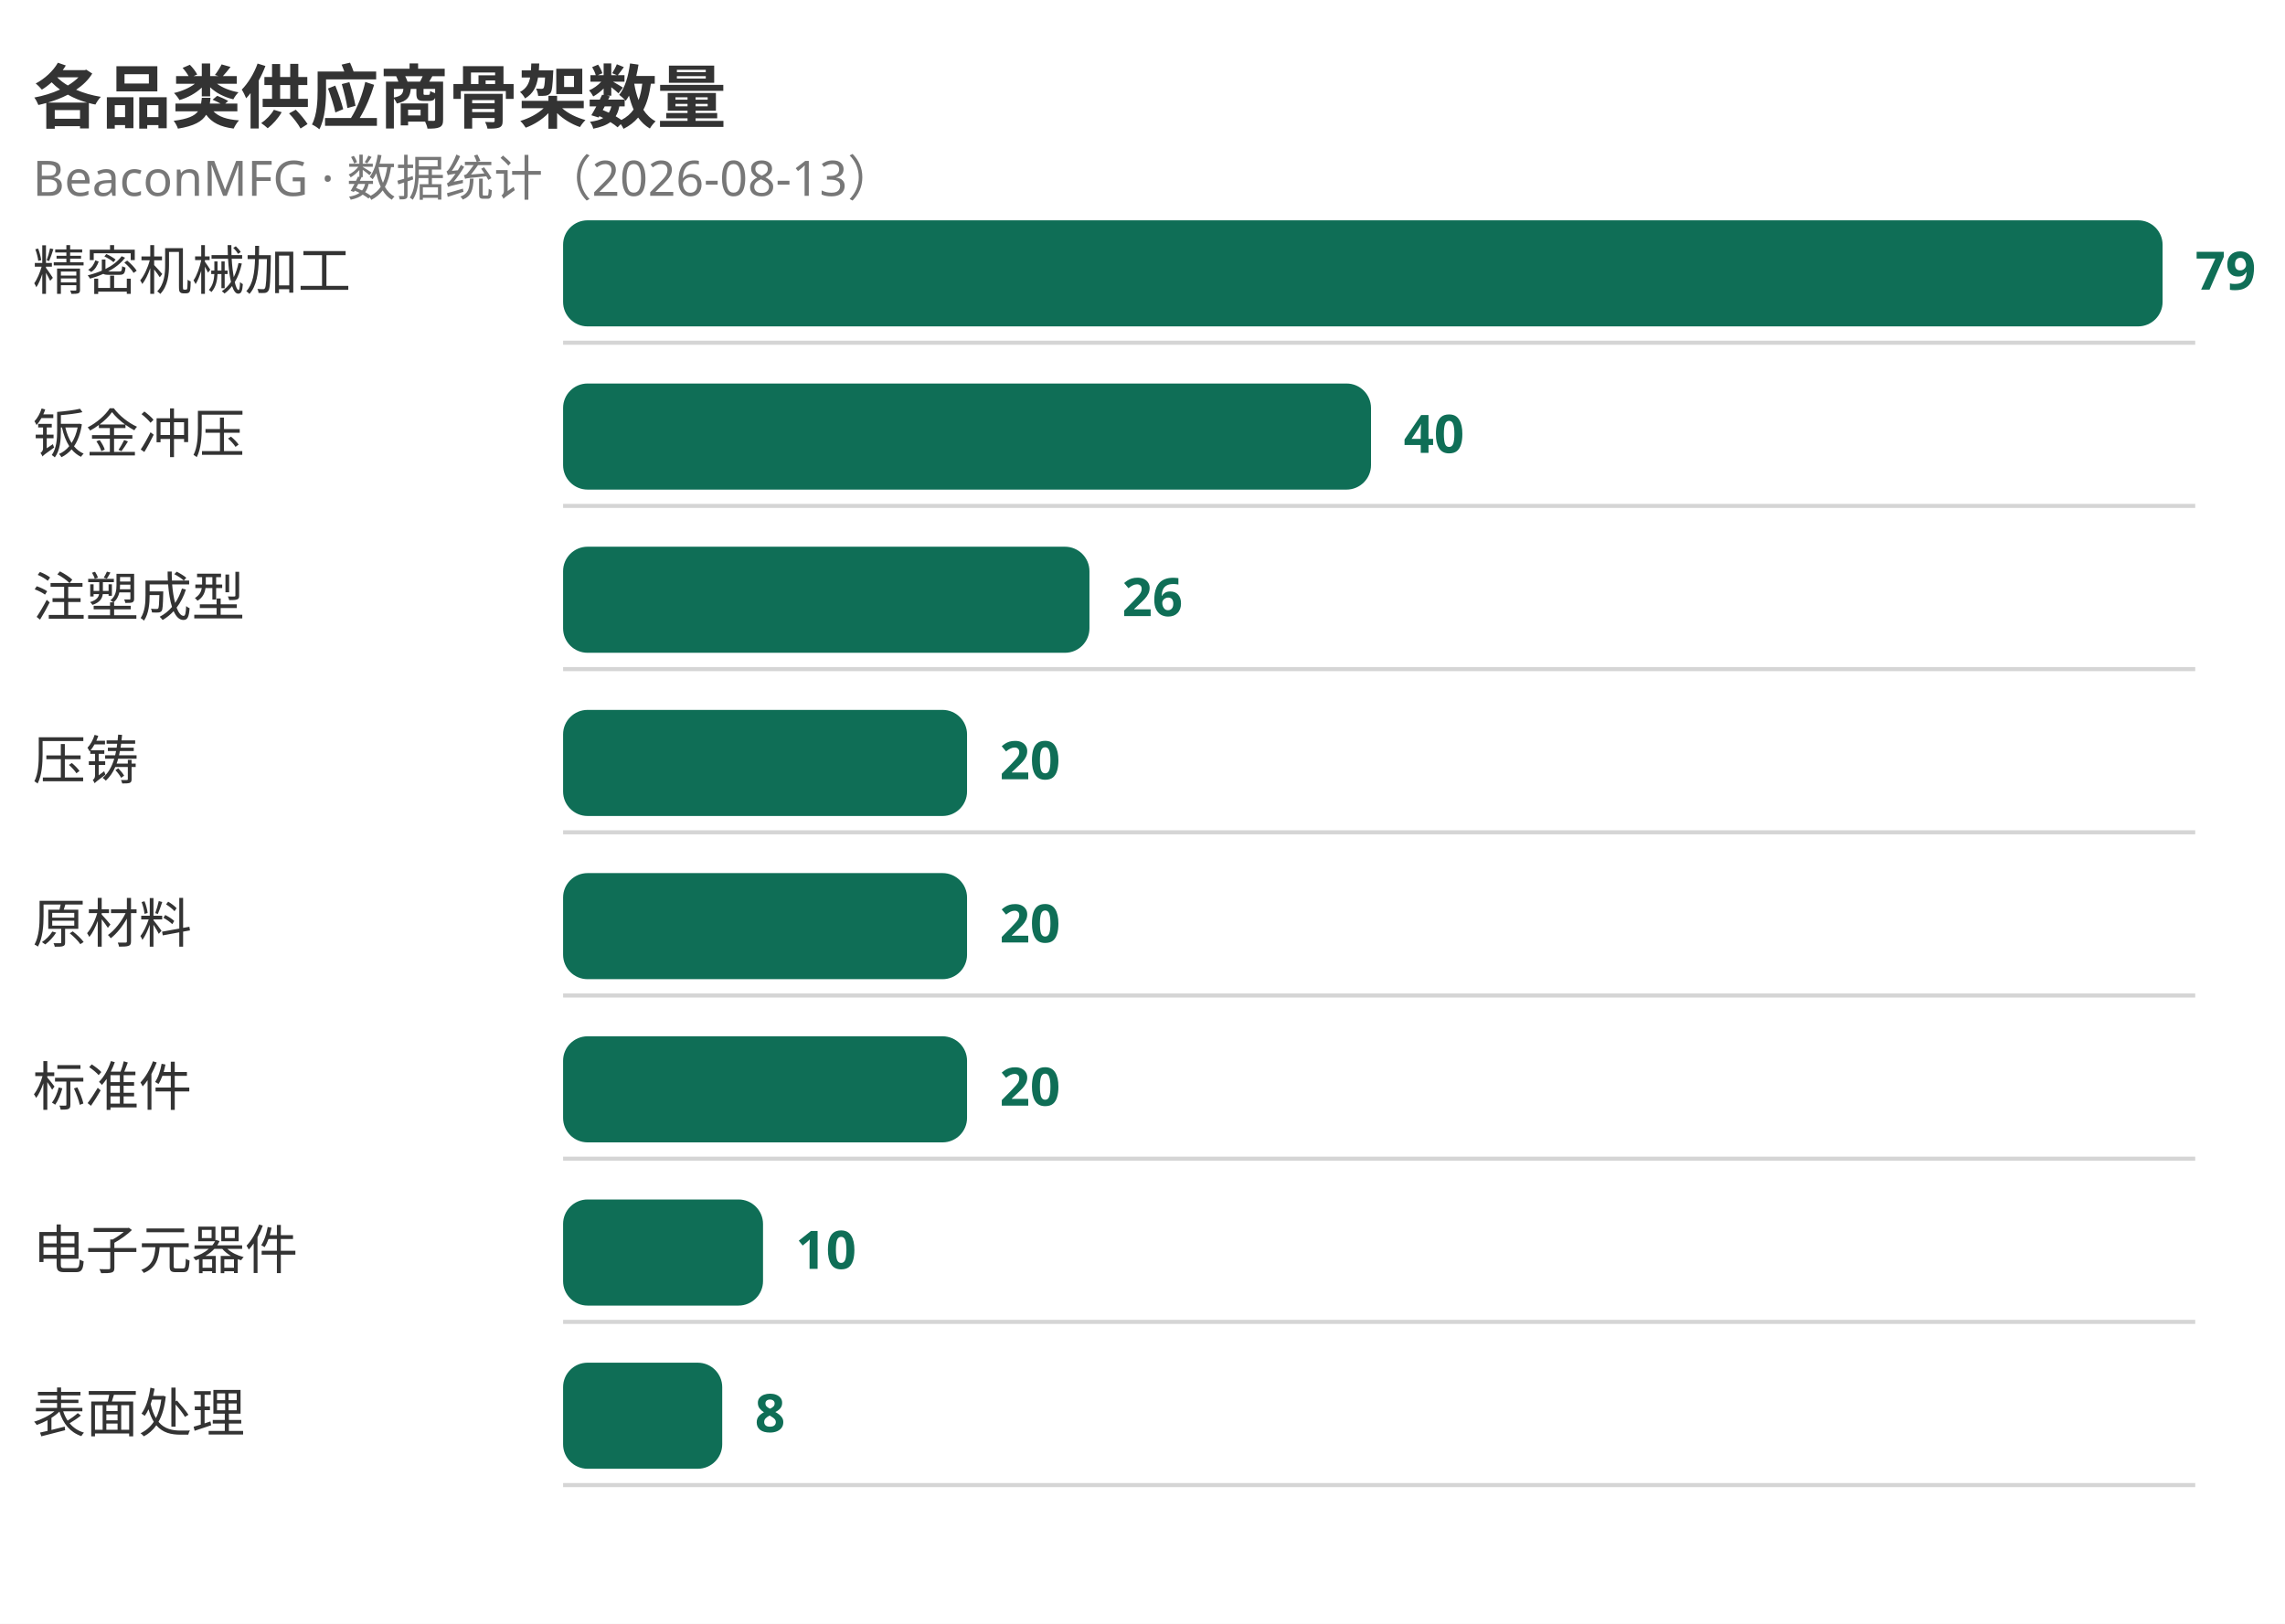
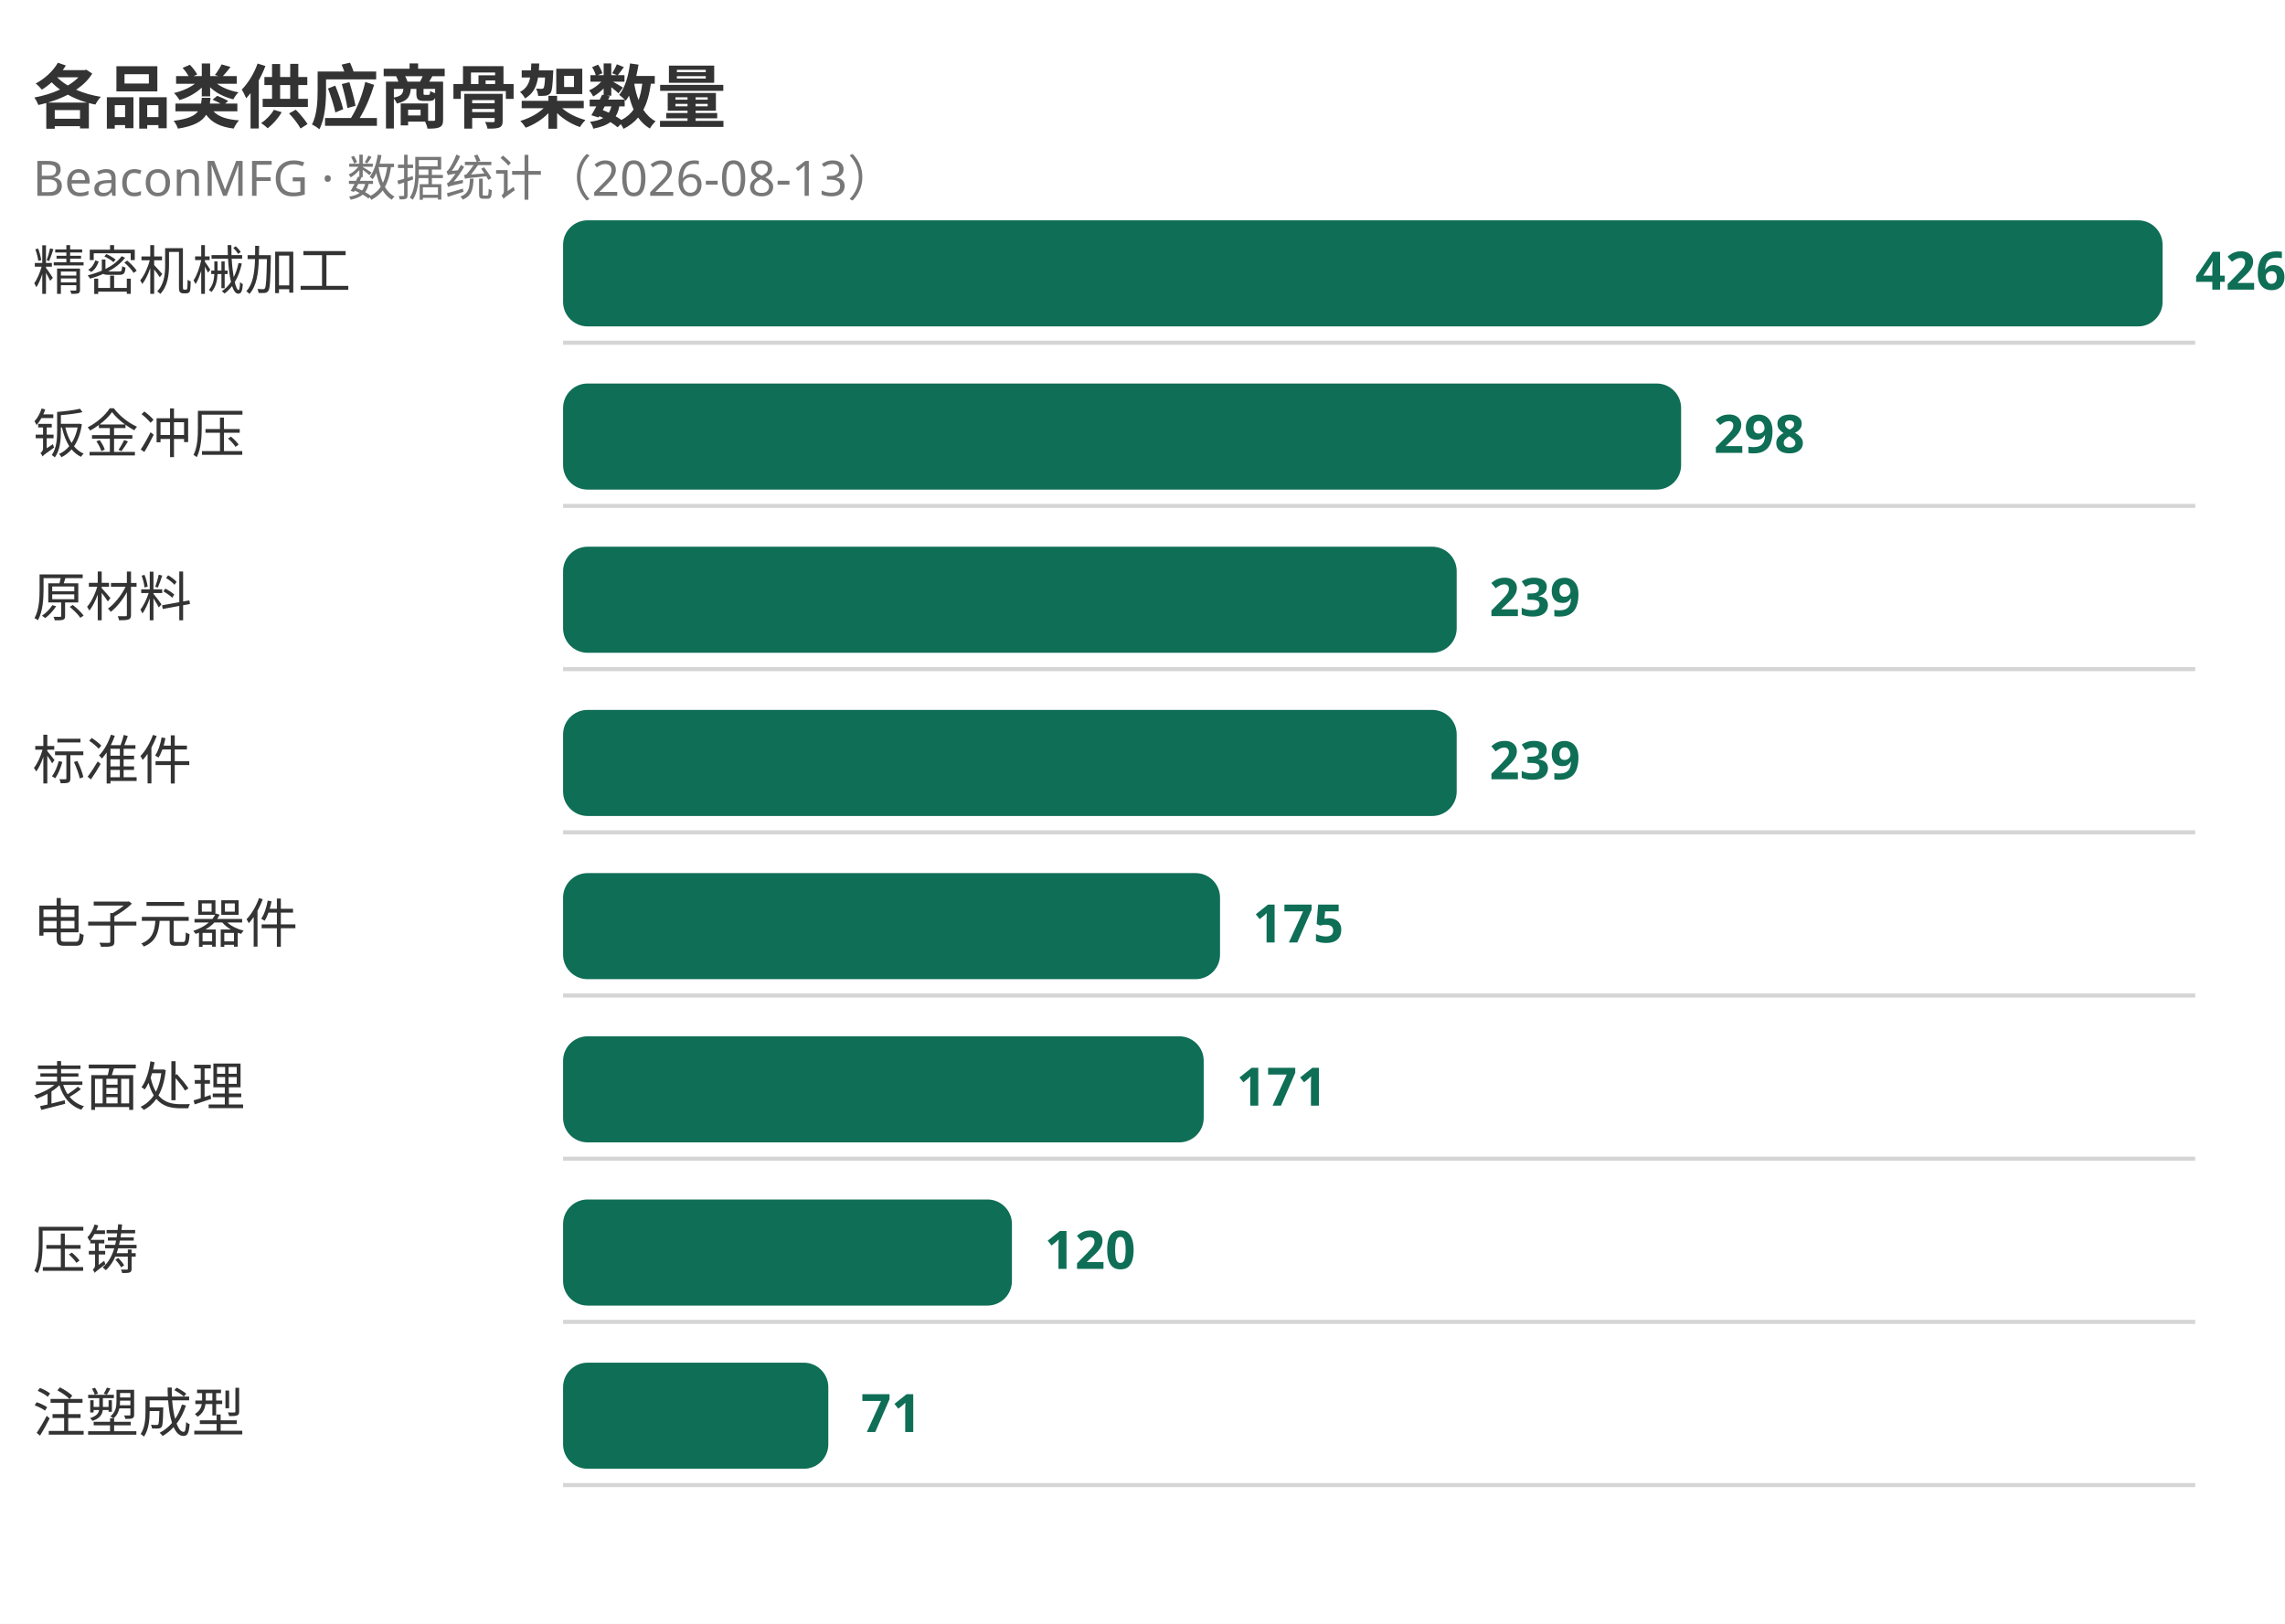
<svg xmlns="http://www.w3.org/2000/svg" viewBox="0 0 560 398" width="560" height="398">
  <rect width="560" height="398" fill="#ffffff" />
  <text x="8" y="30" font-family="sans-serif" font-size="17" font-weight="600" fill="#333333">各品类供应商骨架数量</text>
  <text x="8" y="48" font-family="sans-serif" font-size="12" fill="#777777">BeaconMFG · 数据统计（2026-08-13）</text>
  <line x1="138" y1="84" x2="538" y2="84" stroke="#d5d5d5" stroke-width="1" />
  <text x="8" y="71.0" font-family="sans-serif" font-size="13" fill="#333333">精密机械加工</text>
  <rect x="138" y="54" width="392" height="26" rx="6" fill="#0f6e56" />
-   <text x="538" y="71.0" font-family="sans-serif" font-size="13" font-weight="600" fill="#0f6e56">79</text>
+   <text x="538" y="71.0" font-family="sans-serif" font-size="13" font-weight="600" fill="#0f6e56">426</text>
  <line x1="138" y1="124" x2="538" y2="124" stroke="#d5d5d5" stroke-width="1" />
  <text x="8" y="111.0" font-family="sans-serif" font-size="13" fill="#333333">钣金冲压</text>
-   <rect x="138" y="94" width="198" height="26" rx="6" fill="#0f6e56" />
-   <text x="344" y="111.0" font-family="sans-serif" font-size="13" font-weight="600" fill="#0f6e56">40</text>
+   <rect x="138" y="94" width="274" height="26" rx="6" fill="#0f6e56" />
+   <text x="420" y="111.0" font-family="sans-serif" font-size="13" font-weight="600" fill="#0f6e56">298</text>
  <line x1="138" y1="164" x2="538" y2="164" stroke="#d5d5d5" stroke-width="1" />
-   <text x="8" y="151.0" font-family="sans-serif" font-size="13" fill="#333333">注塑成型</text>
-   <rect x="138" y="134" width="129" height="26" rx="6" fill="#0f6e56" />
-   <text x="275" y="151.0" font-family="sans-serif" font-size="13" font-weight="600" fill="#0f6e56">26</text>
+   <text x="8" y="151.0" font-family="sans-serif" font-size="13" fill="#333333">原材料</text>
+   <rect x="138" y="134" width="219" height="26" rx="6" fill="#0f6e56" />
+   <text x="365" y="151.0" font-family="sans-serif" font-size="13" font-weight="600" fill="#0f6e56">239</text>
  <line x1="138" y1="204" x2="538" y2="204" stroke="#d5d5d5" stroke-width="1" />
-   <text x="8" y="191.0" font-family="sans-serif" font-size="13" fill="#333333">压铸</text>
-   <rect x="138" y="174" width="99" height="26" rx="6" fill="#0f6e56" />
-   <text x="245" y="191.0" font-family="sans-serif" font-size="13" font-weight="600" fill="#0f6e56">20</text>
+   <text x="8" y="191.0" font-family="sans-serif" font-size="13" fill="#333333">标准件</text>
+   <rect x="138" y="174" width="219" height="26" rx="6" fill="#0f6e56" />
+   <text x="365" y="191.0" font-family="sans-serif" font-size="13" font-weight="600" fill="#0f6e56">239</text>
  <line x1="138" y1="244" x2="538" y2="244" stroke="#d5d5d5" stroke-width="1" />
-   <text x="8" y="231.0" font-family="sans-serif" font-size="13" fill="#333333">原材料</text>
-   <rect x="138" y="214" width="99" height="26" rx="6" fill="#0f6e56" />
-   <text x="245" y="231.0" font-family="sans-serif" font-size="13" font-weight="600" fill="#0f6e56">20</text>
+   <text x="8" y="231.0" font-family="sans-serif" font-size="13" fill="#333333">电子元器件</text>
+   <rect x="138" y="214" width="161" height="26" rx="6" fill="#0f6e56" />
+   <text x="307" y="231.0" font-family="sans-serif" font-size="13" font-weight="600" fill="#0f6e56">175</text>
  <line x1="138" y1="284" x2="538" y2="284" stroke="#d5d5d5" stroke-width="1" />
-   <text x="8" y="271.0" font-family="sans-serif" font-size="13" fill="#333333">标准件</text>
-   <rect x="138" y="254" width="99" height="26" rx="6" fill="#0f6e56" />
-   <text x="245" y="271.0" font-family="sans-serif" font-size="13" font-weight="600" fill="#0f6e56">20</text>
+   <text x="8" y="271.0" font-family="sans-serif" font-size="13" fill="#333333">表面处理</text>
+   <rect x="138" y="254" width="157" height="26" rx="6" fill="#0f6e56" />
+   <text x="303" y="271.0" font-family="sans-serif" font-size="13" font-weight="600" fill="#0f6e56">171</text>
  <line x1="138" y1="324" x2="538" y2="324" stroke="#d5d5d5" stroke-width="1" />
-   <text x="8" y="311.0" font-family="sans-serif" font-size="13" fill="#333333">电子元器件</text>
-   <rect x="138" y="294" width="49" height="26" rx="6" fill="#0f6e56" />
-   <text x="195" y="311.0" font-family="sans-serif" font-size="13" font-weight="600" fill="#0f6e56">10</text>
+   <text x="8" y="311.0" font-family="sans-serif" font-size="13" fill="#333333">压铸</text>
+   <rect x="138" y="294" width="110" height="26" rx="6" fill="#0f6e56" />
+   <text x="256" y="311.0" font-family="sans-serif" font-size="13" font-weight="600" fill="#0f6e56">120</text>
  <line x1="138" y1="364" x2="538" y2="364" stroke="#d5d5d5" stroke-width="1" />
-   <text x="8" y="351.0" font-family="sans-serif" font-size="13" fill="#333333">表面处理</text>
-   <rect x="138" y="334" width="39" height="26" rx="6" fill="#0f6e56" />
-   <text x="185" y="351.0" font-family="sans-serif" font-size="13" font-weight="600" fill="#0f6e56">8</text>
+   <text x="8" y="351.0" font-family="sans-serif" font-size="13" fill="#333333">注塑成型</text>
+   <rect x="138" y="334" width="65" height="26" rx="6" fill="#0f6e56" />
+   <text x="211" y="351.0" font-family="sans-serif" font-size="13" font-weight="600" fill="#0f6e56">71</text>
</svg>
